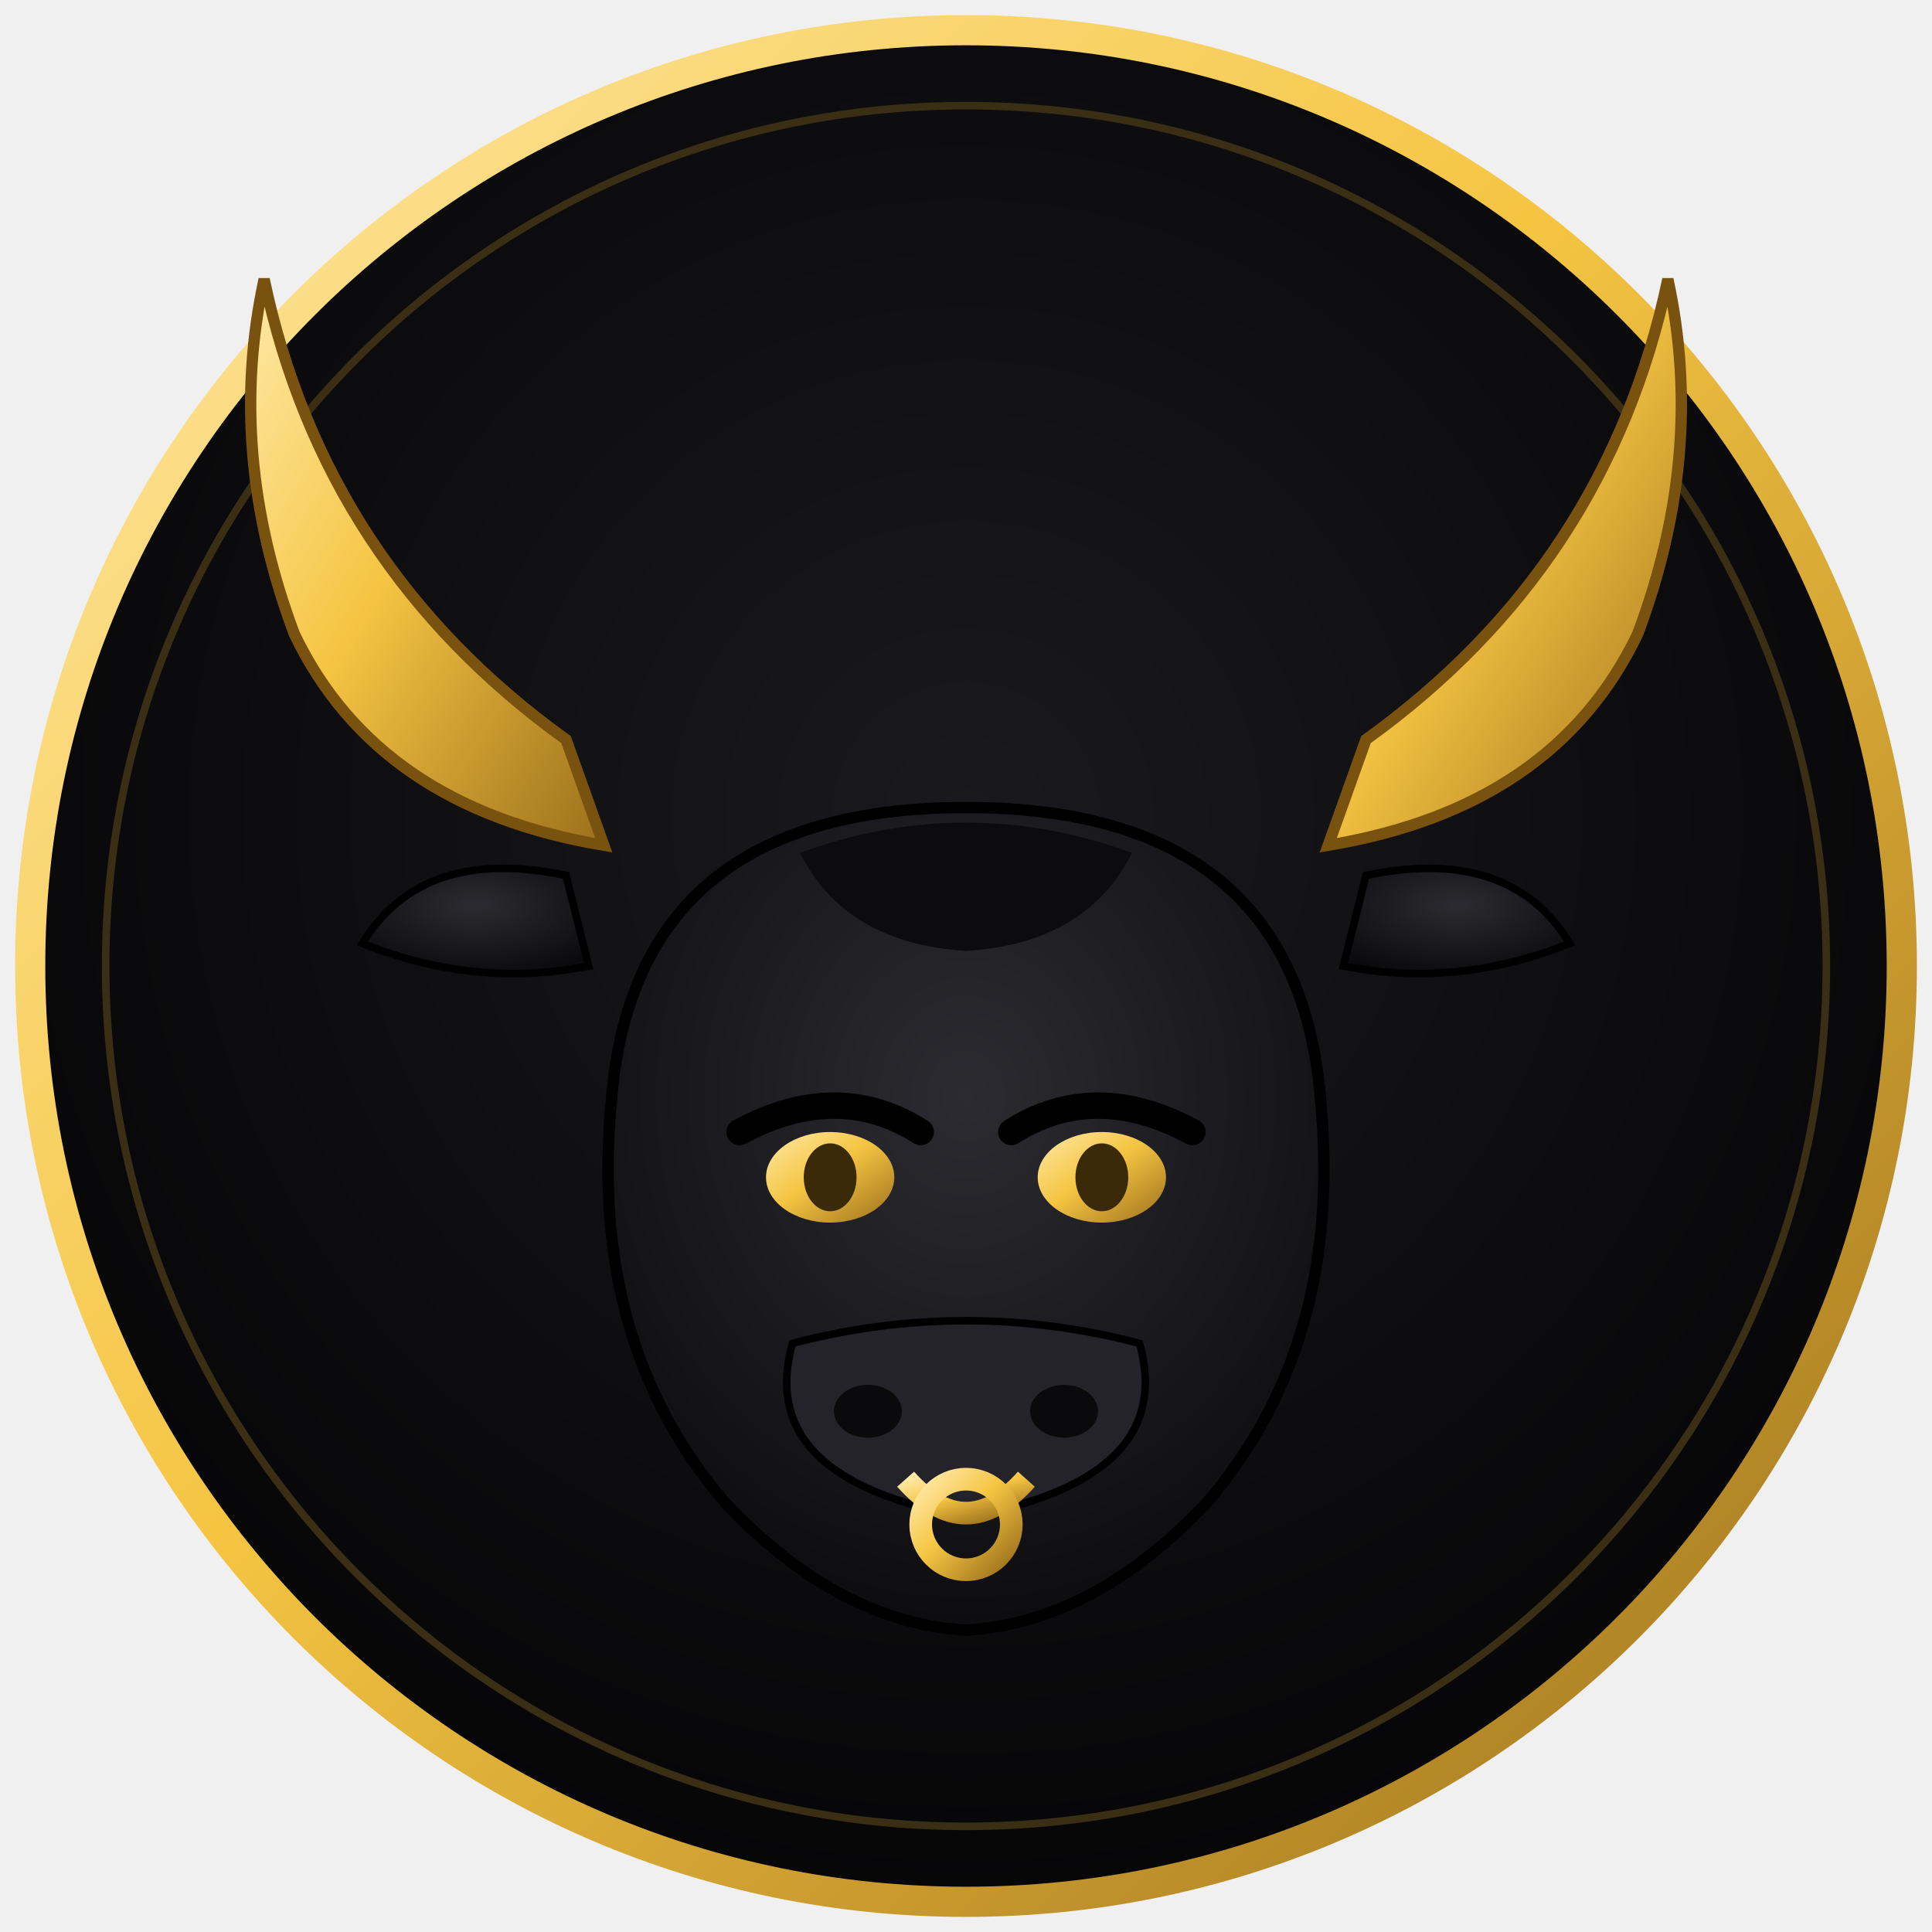
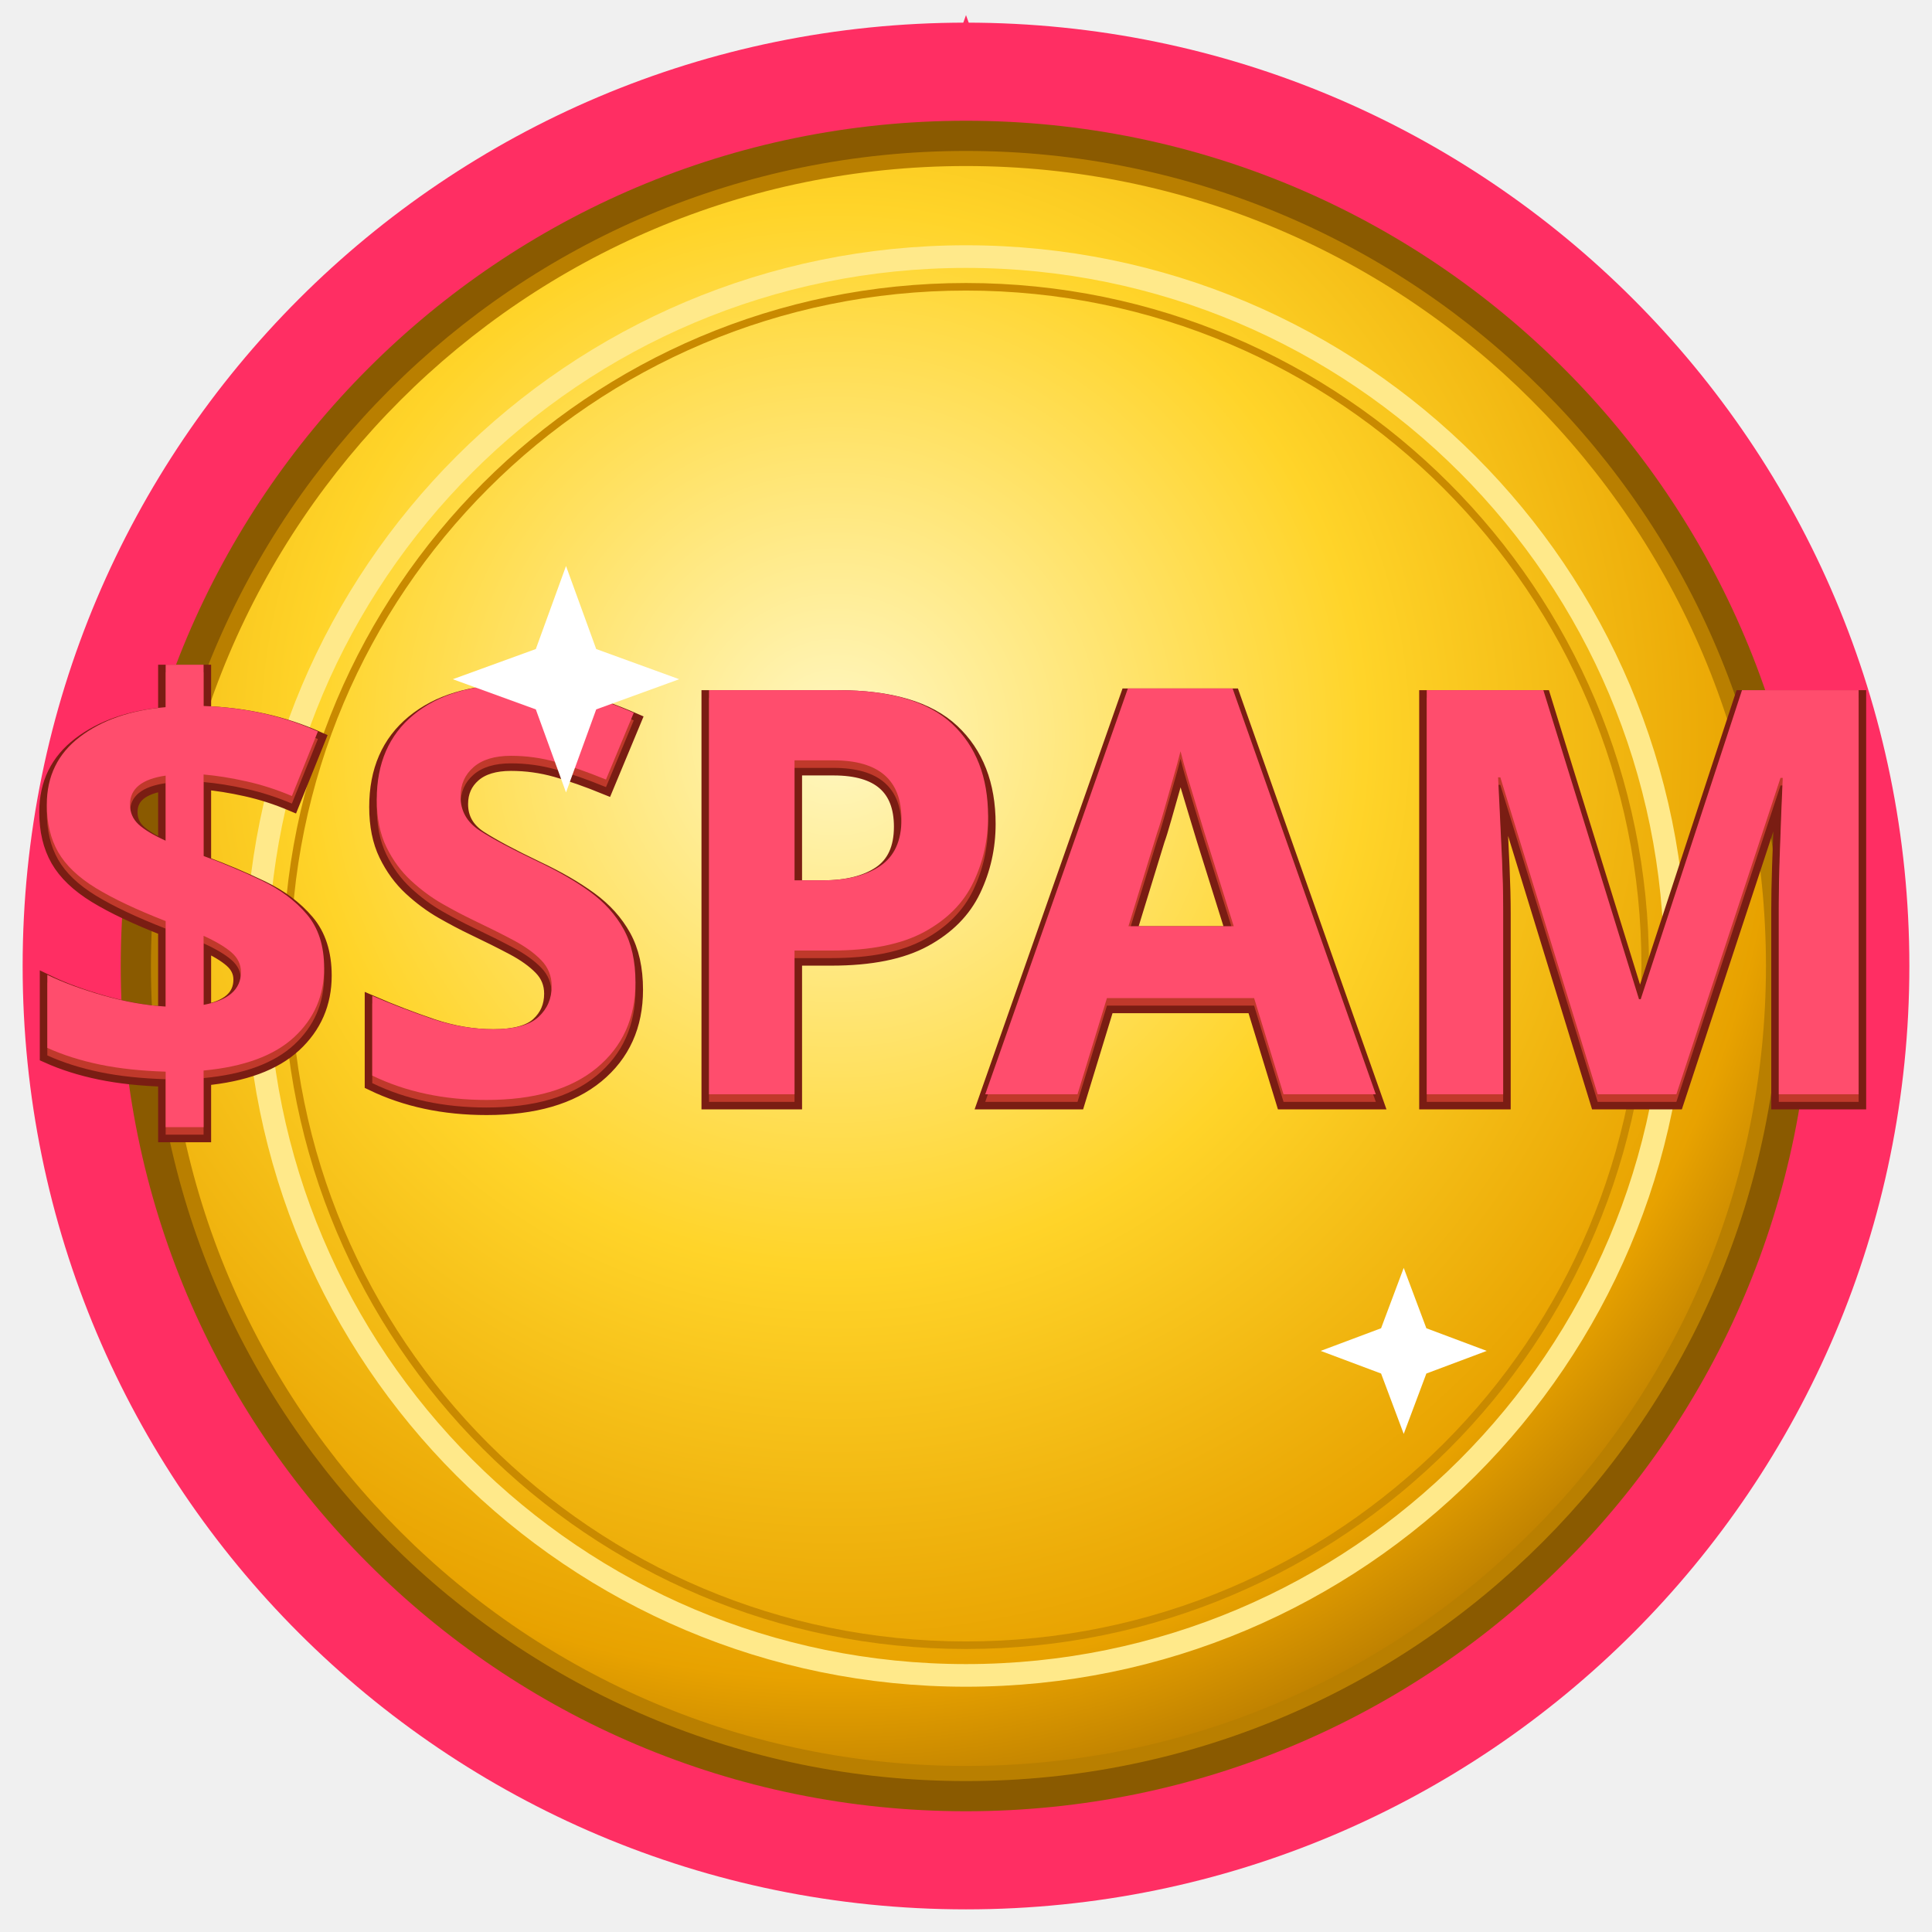
- <svg xmlns="http://www.w3.org/2000/svg" viewBox="0 0 512 512" role="img" aria-label="The Black Bull — black bull head with gold horns">
+ <svg xmlns="http://www.w3.org/2000/svg" viewBox="0 0 512 512" role="img" aria-label="$SPAM coin">
  <defs>
-     <radialGradient id="ring" cx="50%" cy="42%" r="60%">
-       <stop offset="0%" stop-color="#1a1a1e" />
-       <stop offset="100%" stop-color="#050506" />
-     </radialGradient>
-     <linearGradient id="gold" x1="0" y1="0" x2="1" y2="1">
-       <stop offset="0%" stop-color="#FFE9A8" />
-       <stop offset="45%" stop-color="#F5C542" />
-       <stop offset="100%" stop-color="#9C701C" />
-     </linearGradient>
-     <radialGradient id="fur" cx="50%" cy="35%" r="70%">
-       <stop offset="0%" stop-color="#2b2b31" />
-       <stop offset="70%" stop-color="#151518" />
-       <stop offset="100%" stop-color="#0a0a0c" />
+     <radialGradient id="g" cx="42%" cy="36%" r="72%">
+       <stop offset="0%" stop-color="#FFF7C2" />
+       <stop offset="45%" stop-color="#FFD429" />
+       <stop offset="80%" stop-color="#E8A200" />
+       <stop offset="100%" stop-color="#9B6400" />
    </radialGradient>
  </defs>
-   <circle cx="256" cy="256" r="248" fill="url(#ring)" />
-   <circle cx="256" cy="256" r="248" fill="none" stroke="url(#gold)" stroke-width="8" />
-   <circle cx="256" cy="256" r="228" fill="none" stroke="#3a2f14" stroke-width="2" />
-   <path d="M150 196 Q86 150 70 74 Q60 120 78 168 Q100 214 160 224 Z" fill="url(#gold)" stroke="#7A5210" stroke-width="3" />
-   <path d="M362 196 Q426 150 442 74 Q452 120 434 168 Q412 214 352 224 Z" fill="url(#gold)" stroke="#7A5210" stroke-width="3" />
-   <path d="M150 232 Q112 224 96 250 Q126 262 156 256 Z" fill="url(#fur)" stroke="#000" stroke-width="2" />
-   <path d="M362 232 Q400 224 416 250 Q386 262 356 256 Z" fill="url(#fur)" stroke="#000" stroke-width="2" />
-   <path d="M256 214            Q344 214 350 292            Q356 356 320 398            Q290 430 256 432            Q222 430 192 398            Q156 356 162 292            Q168 214 256 214 Z" fill="url(#fur)" stroke="#000" stroke-width="3" />
-   <path d="M212 226 Q256 210 300 226 Q288 250 256 252 Q224 250 212 226 Z" fill="#0c0c0e" />
-   <path d="M196 300 Q222 286 244 300" fill="none" stroke="#000" stroke-width="7" stroke-linecap="round" />
-   <path d="M268 300 Q290 286 316 300" fill="none" stroke="#000" stroke-width="7" stroke-linecap="round" />
-   <ellipse cx="220" cy="312" rx="17" ry="12" fill="url(#gold)" />
-   <ellipse cx="292" cy="312" rx="17" ry="12" fill="url(#gold)" />
-   <ellipse cx="220" cy="312" rx="7" ry="9" fill="#3a2a08" />
-   <ellipse cx="292" cy="312" rx="7" ry="9" fill="#3a2a08" />
-   <path d="M210 356 Q256 344 302 356 Q312 392 256 402 Q200 392 210 356 Z" fill="#232329" stroke="#000" stroke-width="2" />
-   <ellipse cx="230" cy="374" rx="9" ry="7" fill="#0a0a0c" />
-   <ellipse cx="282" cy="374" rx="9" ry="7" fill="#0a0a0c" />
-   <path d="M240 392 Q256 410 272 392" fill="none" stroke="url(#gold)" stroke-width="6" />
-   <circle cx="256" cy="404" r="12" fill="none" stroke="url(#gold)" stroke-width="6" />
+   <g fill="#FF2E63">
+     <g id="sp">
+       <polygon points="256,4 276,60 236,60" />
+     </g>
+   </g>
+   <g fill="#FF2E63">
+     <circle cx="256" cy="256" r="250" />
+   </g>
+   <circle cx="256" cy="256" r="224" fill="#8A5A00" />
+   <circle cx="256" cy="256" r="214" fill="url(#g)" stroke="#B97F00" stroke-width="4" />
+   <circle cx="256" cy="256" r="188" fill="none" stroke="#FFE98A" stroke-width="6" />
+   <circle cx="256" cy="256" r="180" fill="none" stroke="#C98A00" stroke-width="2" />
+   <text x="256" y="292" text-anchor="middle" font-family="'Arial Black',Impact,sans-serif" font-weight="900" font-size="150" fill="#C0392B" stroke="#7a1d13" stroke-width="4" paint-order="stroke">$SPAM</text>
+   <text x="256" y="290" text-anchor="middle" font-family="'Arial Black',Impact,sans-serif" font-weight="900" font-size="150" fill="#FF4D6D">$SPAM</text>
+   <g fill="#fff">
+     <path d="M150 150 l8 22 22 8 -22 8 -8 22 -8 -22 -22 -8 22 -8z" />
+     <path d="M372 336 l6 16 16 6 -16 6 -6 16 -6 -16 -16 -6 16 -6z" />
+   </g>
</svg>
